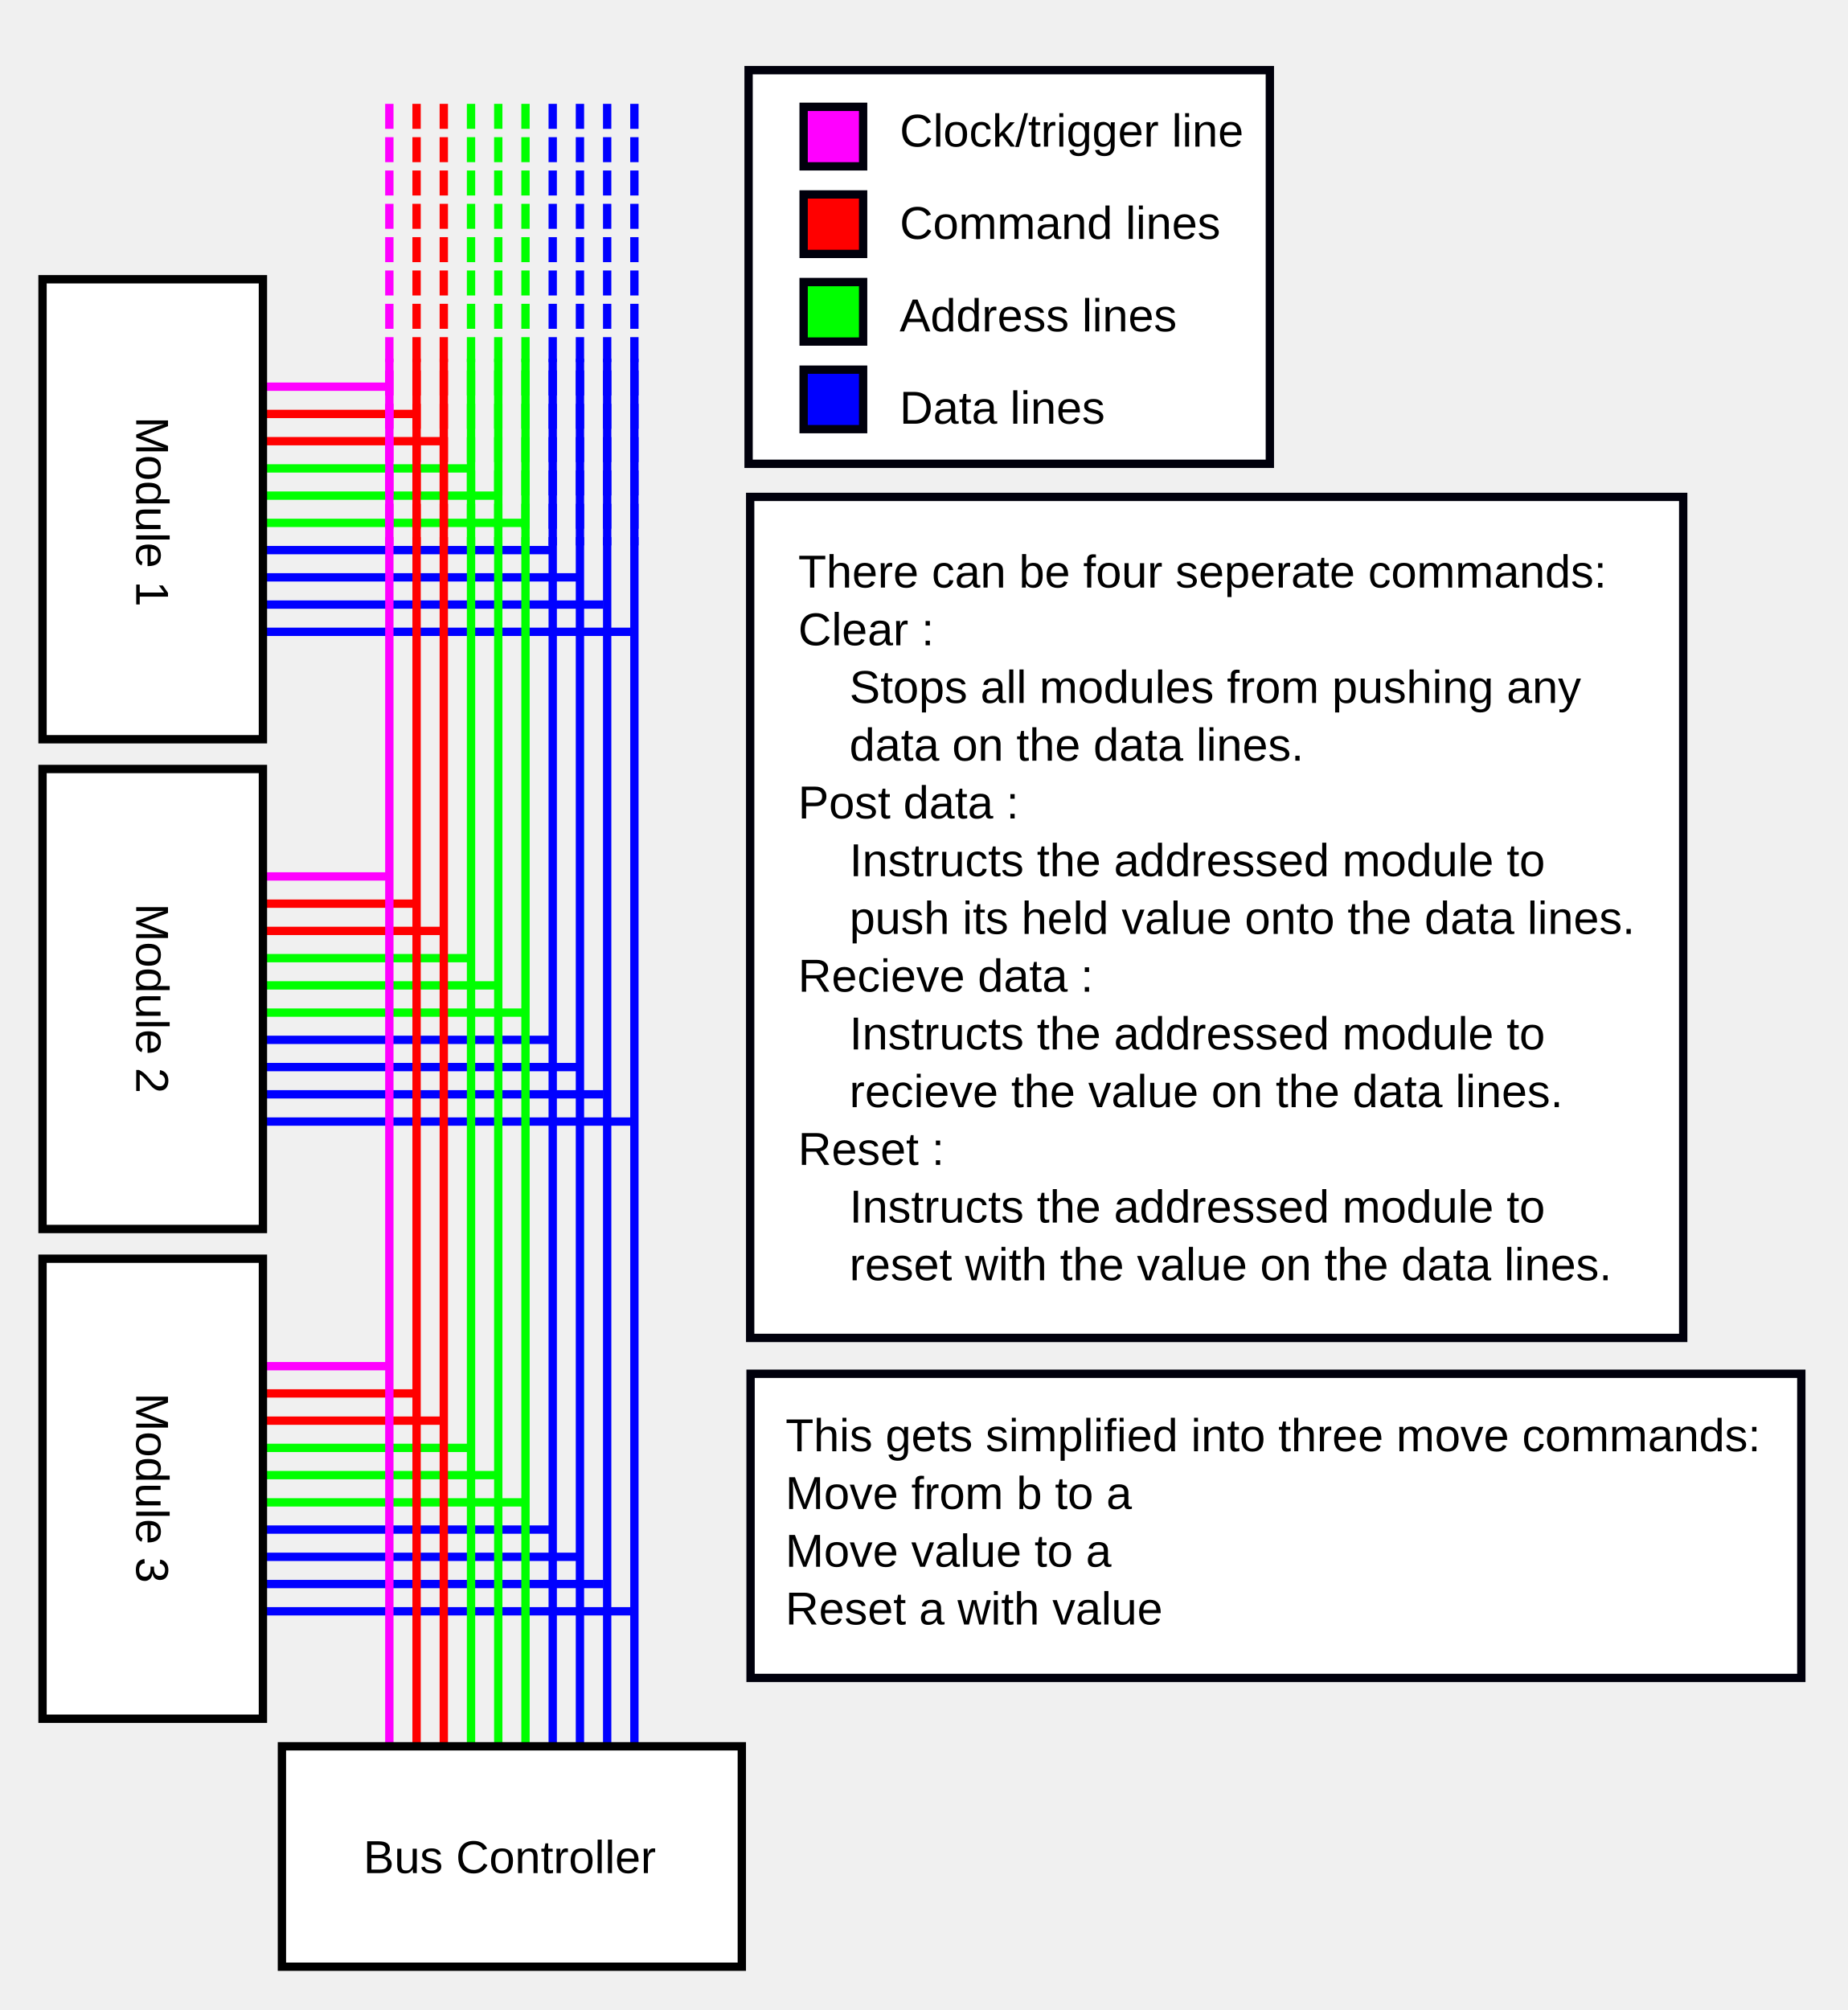
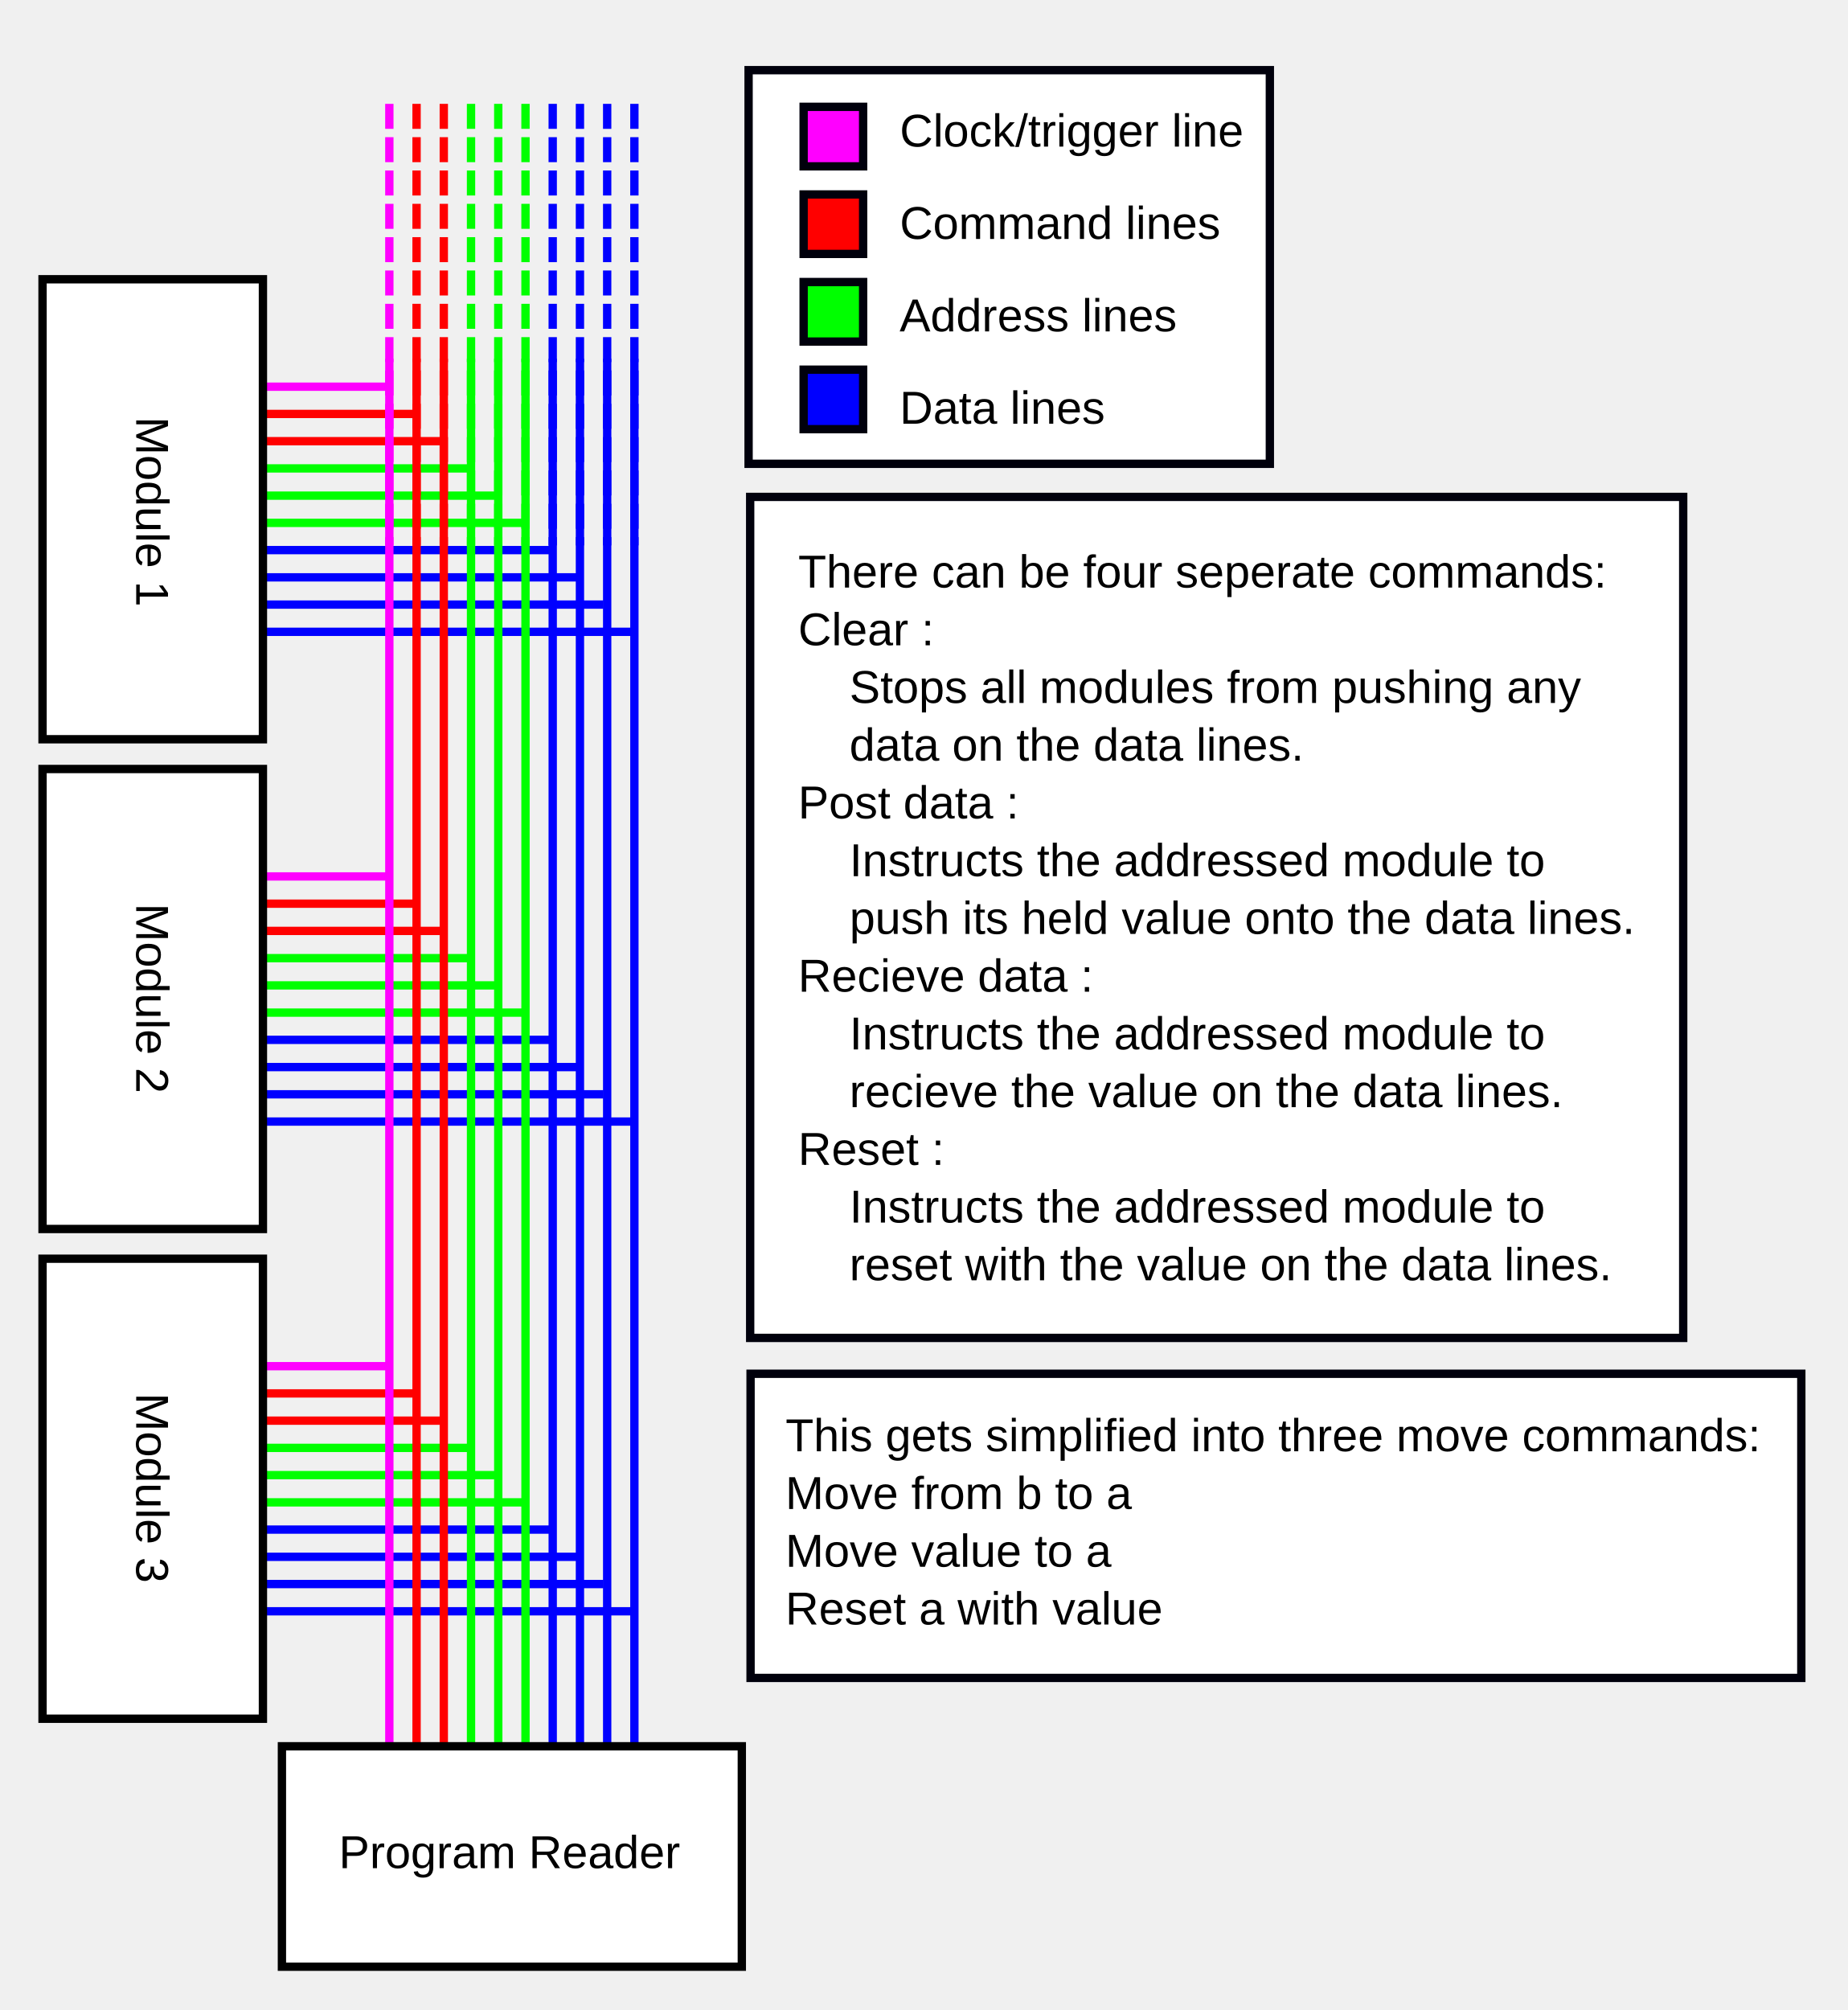
<svg xmlns="http://www.w3.org/2000/svg" width="155.271mm" height="168.875mm" viewBox="0 0 155.271 168.875" version="1.1" id="svg8">
  <defs id="defs2" />
  <g id="layer1" transform="translate(-54.07723,-98.97061)">
    <g id="g994">
      <path id="path836-5" d="m 59.059,213.754 h 27.687" style="fill:#00ff00;stroke:#ff00ff;stroke-width:0.7;stroke-linecap:butt;stroke-linejoin:miter;stroke-miterlimit:4;stroke-dasharray:none;stroke-opacity:1" />
      <path id="path836-3-26" d="m 59.059,216.042 h 29.955" style="fill:none;stroke:#ff0000;stroke-width:0.7;stroke-linecap:butt;stroke-linejoin:miter;stroke-miterlimit:4;stroke-dasharray:none;stroke-opacity:1" />
      <path id="path836-3-5-29" d="m 59.059,218.33 h 32.317" style="fill:none;stroke:#ff0000;stroke-width:0.7;stroke-linecap:butt;stroke-linejoin:miter;stroke-miterlimit:4;stroke-dasharray:none;stroke-opacity:1" />
      <path id="path836-7-4" d="m 59.059,220.618 h 34.585" style="fill:none;stroke:#00ff00;stroke-width:0.7;stroke-linecap:butt;stroke-linejoin:miter;stroke-miterlimit:4;stroke-dasharray:none;stroke-opacity:1" />
      <path id="path836-3-2-4" d="m 59.059,222.906 h 36.853" style="fill:none;stroke:#00ff00;stroke-width:0.7;stroke-linecap:butt;stroke-linejoin:miter;stroke-miterlimit:4;stroke-dasharray:none;stroke-opacity:1" />
      <path id="path836-3-5-5-1" d="m 59.059,225.195 h 39.121" style="fill:none;stroke:#00ff00;stroke-width:0.7;stroke-linecap:butt;stroke-linejoin:miter;stroke-miterlimit:4;stroke-dasharray:none;stroke-opacity:1" />
      <path id="path836-35-2" d="M 59.059,227.483 H 100.447" style="fill:none;stroke:#0000ff;stroke-width:0.7;stroke-linecap:butt;stroke-linejoin:miter;stroke-miterlimit:4;stroke-dasharray:none;stroke-opacity:1" />
      <path id="path836-3-9-7" d="M 59.059,229.771 H 102.62" style="fill:none;stroke:#0000ff;stroke-width:0.7;stroke-linecap:butt;stroke-linejoin:miter;stroke-miterlimit:4;stroke-dasharray:none;stroke-opacity:1" />
      <path id="path836-3-5-2-2" d="M 59.059,232.059 H 104.794" style="fill:none;stroke:#0000ff;stroke-width:0.7;stroke-linecap:butt;stroke-linejoin:miter;stroke-miterlimit:4;stroke-dasharray:none;stroke-opacity:1" />
      <path id="path836-7-8-2" d="M 59.059,234.347 H 107.251" style="fill:none;stroke:#0000ff;stroke-width:0.7;stroke-linecap:butt;stroke-linejoin:miter;stroke-miterlimit:4;stroke-dasharray:none;stroke-opacity:1" />
      <rect transform="rotate(90)" y="-76.172" x="204.726" height="18.521" width="38.648" id="rect815-5" style="opacity:1;fill:#ffffff;fill-opacity:1;stroke:#000000;stroke-width:0.7;stroke-linecap:round;stroke-linejoin:miter;stroke-miterlimit:4;stroke-dasharray:none;stroke-opacity:1" />
      <text transform="rotate(90)" id="text823-3" y="-65.522" x="216.007" style="font-style:normal;font-variant:normal;font-weight:normal;font-stretch:normal;font-size:35.278px;line-height:0;font-family:Arial;-inkscape-font-specification:Arial;letter-spacing:0px;word-spacing:0px;fill:#000000;fill-opacity:1;stroke:none;stroke-width:0.265" xml:space="preserve">
        <tspan id="tspan827-3" style="font-size:3.881px;line-height:0;fill:#000000;stroke-width:0.265" y="-65.522" x="216.007">Module 3</tspan>
      </text>
    </g>
    <g id="g979">
      <path id="path836-5-2" d="M 59.059,172.607 H 86.746" style="fill:#00ff00;stroke:#ff00ff;stroke-width:0.7;stroke-linecap:butt;stroke-linejoin:miter;stroke-miterlimit:4;stroke-dasharray:none;stroke-opacity:1" />
      <path id="path836-3-26-2" d="M 59.059,174.895 H 89.014" style="fill:none;stroke:#ff0000;stroke-width:0.7;stroke-linecap:butt;stroke-linejoin:miter;stroke-miterlimit:4;stroke-dasharray:none;stroke-opacity:1" />
      <path id="path836-3-5-29-1" d="M 59.059,177.183 H 91.376" style="fill:none;stroke:#ff0000;stroke-width:0.7;stroke-linecap:butt;stroke-linejoin:miter;stroke-miterlimit:4;stroke-dasharray:none;stroke-opacity:1" />
      <path id="path836-7-4-8" d="M 59.059,179.472 H 93.644" style="fill:none;stroke:#00ff00;stroke-width:0.7;stroke-linecap:butt;stroke-linejoin:miter;stroke-miterlimit:4;stroke-dasharray:none;stroke-opacity:1" />
      <path id="path836-3-2-4-3" d="M 59.059,181.76 H 95.912" style="fill:none;stroke:#00ff00;stroke-width:0.7;stroke-linecap:butt;stroke-linejoin:miter;stroke-miterlimit:4;stroke-dasharray:none;stroke-opacity:1" />
      <path id="path836-3-5-5-1-6" d="M 59.059,184.048 H 98.18" style="fill:none;stroke:#00ff00;stroke-width:0.7;stroke-linecap:butt;stroke-linejoin:miter;stroke-miterlimit:4;stroke-dasharray:none;stroke-opacity:1" />
      <path id="path836-35-2-5" d="m 59.059,186.336 h 41.388" style="fill:none;stroke:#0000ff;stroke-width:0.7;stroke-linecap:butt;stroke-linejoin:miter;stroke-miterlimit:4;stroke-dasharray:none;stroke-opacity:1" />
      <path id="path836-3-9-7-2" d="m 59.059,188.624 h 43.562" style="fill:none;stroke:#0000ff;stroke-width:0.7;stroke-linecap:butt;stroke-linejoin:miter;stroke-miterlimit:4;stroke-dasharray:none;stroke-opacity:1" />
      <path id="path836-3-5-2-2-0" d="m 59.059,190.912 h 45.735" style="fill:none;stroke:#0000ff;stroke-width:0.7;stroke-linecap:butt;stroke-linejoin:miter;stroke-miterlimit:4;stroke-dasharray:none;stroke-opacity:1" />
      <path id="path836-7-8-2-4" d="m 59.059,193.201 h 48.192" style="fill:none;stroke:#0000ff;stroke-width:0.7;stroke-linecap:butt;stroke-linejoin:miter;stroke-miterlimit:4;stroke-dasharray:none;stroke-opacity:1" />
      <rect transform="rotate(90)" y="-76.172" x="163.58" height="18.521" width="38.648" id="rect815-5-0" style="opacity:1;fill:#ffffff;fill-opacity:1;stroke:#000000;stroke-width:0.7;stroke-linecap:round;stroke-linejoin:miter;stroke-miterlimit:4;stroke-dasharray:none;stroke-opacity:1" />
      <text transform="rotate(90)" id="text823-3-6" y="-65.523" x="174.875" style="font-style:normal;font-variant:normal;font-weight:normal;font-stretch:normal;font-size:35.278px;line-height:0;font-family:Arial;-inkscape-font-specification:Arial;letter-spacing:0px;word-spacing:0px;fill:#000000;fill-opacity:1;stroke:none;stroke-width:0.265" xml:space="preserve">
        <tspan id="tspan827-3-8" style="font-size:3.881px;line-height:0;fill:#000000;stroke-width:0.265" y="-65.523" x="174.875">Module 2</tspan>
      </text>
    </g>
    <g id="g964">
      <path id="path836-5-4" d="M 59.059,131.46 H 86.746" style="fill:#00ff00;stroke:#ff00ff;stroke-width:0.7;stroke-linecap:butt;stroke-linejoin:miter;stroke-miterlimit:4;stroke-dasharray:none;stroke-opacity:1" />
      <path id="path836-3-26-8" d="M 59.059,133.749 H 89.014" style="fill:none;stroke:#ff0000;stroke-width:0.7;stroke-linecap:butt;stroke-linejoin:miter;stroke-miterlimit:4;stroke-dasharray:none;stroke-opacity:1" />
      <path id="path836-3-5-29-6" d="M 59.059,136.037 H 91.376" style="fill:none;stroke:#ff0000;stroke-width:0.7;stroke-linecap:butt;stroke-linejoin:miter;stroke-miterlimit:4;stroke-dasharray:none;stroke-opacity:1" />
      <path id="path836-7-4-7" d="M 59.059,138.325 H 93.644" style="fill:none;stroke:#00ff00;stroke-width:0.7;stroke-linecap:butt;stroke-linejoin:miter;stroke-miterlimit:4;stroke-dasharray:none;stroke-opacity:1" />
      <path id="path836-3-2-4-4" d="M 59.059,140.613 H 95.912" style="fill:none;stroke:#00ff00;stroke-width:0.7;stroke-linecap:butt;stroke-linejoin:miter;stroke-miterlimit:4;stroke-dasharray:none;stroke-opacity:1" />
      <path id="path836-3-5-5-1-8" d="M 59.059,142.901 H 98.18" style="fill:none;stroke:#00ff00;stroke-width:0.7;stroke-linecap:butt;stroke-linejoin:miter;stroke-miterlimit:4;stroke-dasharray:none;stroke-opacity:1" />
      <path id="path836-35-2-3" d="m 59.059,145.189 h 41.388" style="fill:none;stroke:#0000ff;stroke-width:0.7;stroke-linecap:butt;stroke-linejoin:miter;stroke-miterlimit:4;stroke-dasharray:none;stroke-opacity:1" />
      <path id="path836-3-9-7-0" d="m 59.059,147.478 h 43.562" style="fill:none;stroke:#0000ff;stroke-width:0.7;stroke-linecap:butt;stroke-linejoin:miter;stroke-miterlimit:4;stroke-dasharray:none;stroke-opacity:1" />
      <path id="path836-3-5-2-2-4" d="m 59.059,149.766 h 45.735" style="fill:none;stroke:#0000ff;stroke-width:0.7;stroke-linecap:butt;stroke-linejoin:miter;stroke-miterlimit:4;stroke-dasharray:none;stroke-opacity:1" />
      <path id="path836-7-8-2-2" d="m 59.059,152.054 h 48.192" style="fill:none;stroke:#0000ff;stroke-width:0.7;stroke-linecap:butt;stroke-linejoin:miter;stroke-miterlimit:4;stroke-dasharray:none;stroke-opacity:1" />
      <rect transform="rotate(90)" y="-76.172" x="122.433" height="18.521" width="38.648" id="rect815-5-1" style="opacity:1;fill:#ffffff;fill-opacity:1;stroke:#000000;stroke-width:0.7;stroke-linecap:round;stroke-linejoin:miter;stroke-miterlimit:4;stroke-dasharray:none;stroke-opacity:1" />
      <text transform="rotate(90)" id="text823-3-8" y="-65.523" x="133.982" style="font-style:normal;font-variant:normal;font-weight:normal;font-stretch:normal;font-size:35.278px;line-height:0;font-family:Arial;-inkscape-font-specification:Arial;letter-spacing:0px;word-spacing:0px;fill:#000000;fill-opacity:1;stroke:none;stroke-width:0.265" xml:space="preserve">
        <tspan id="tspan827-3-1" style="font-size:3.881px;line-height:0;fill:#000000;stroke-width:0.265" y="-65.523" x="133.982">Module 1</tspan>
      </text>
    </g>
    <text xml:space="preserve" style="font-style:normal;font-variant:normal;font-weight:normal;font-stretch:normal;font-size:35.278px;line-height:1.25;font-family:Arial;-inkscape-font-specification:Arial;letter-spacing:0px;word-spacing:0px;fill:#000000;fill-opacity:1;stroke:none;stroke-width:0.265" x="16.536" y="271.487" id="text819">
      <tspan id="tspan817" x="16.536" y="303.263" style="font-style:normal;font-variant:normal;font-weight:normal;font-stretch:normal;font-family:Arial;-inkscape-font-specification:Arial;stroke-width:0.265" />
    </text>
    <path style="fill:#00ff00;stroke:#ff00ff;stroke-width:0.7;stroke-linecap:butt;stroke-linejoin:miter;stroke-miterlimit:4;stroke-dasharray:none;stroke-opacity:1" d="M 86.796,251.671 V 129.112" id="path836" />
    <path style="fill:none;stroke:#ff0000;stroke-width:0.7;stroke-linecap:butt;stroke-linejoin:miter;stroke-miterlimit:4;stroke-dasharray:none;stroke-opacity:1" d="M 89.084,251.671 V 129.112" id="path836-3" />
    <path style="fill:none;stroke:#ff0000;stroke-width:0.7;stroke-linecap:butt;stroke-linejoin:miter;stroke-miterlimit:4;stroke-dasharray:none;stroke-opacity:1" d="M 91.372,251.671 V 129.112" id="path836-3-5" />
    <path style="fill:none;stroke:#00ff00;stroke-width:0.7;stroke-linecap:butt;stroke-linejoin:miter;stroke-miterlimit:4;stroke-dasharray:none;stroke-opacity:1" d="M 93.66,251.671 V 129.112" id="path836-7" />
    <path style="fill:none;stroke:#00ff00;stroke-width:0.7;stroke-linecap:butt;stroke-linejoin:miter;stroke-miterlimit:4;stroke-dasharray:none;stroke-opacity:1" d="M 95.949,251.671 V 129.112" id="path836-3-2" />
    <path style="fill:none;stroke:#00ff00;stroke-width:0.7;stroke-linecap:butt;stroke-linejoin:miter;stroke-miterlimit:4;stroke-dasharray:none;stroke-opacity:1" d="M 98.237,251.671 V 129.112" id="path836-3-5-5" />
    <path style="fill:none;stroke:#0000ff;stroke-width:0.7;stroke-linecap:butt;stroke-linejoin:miter;stroke-miterlimit:4;stroke-dasharray:none;stroke-opacity:1" d="M 100.525,251.671 V 129.112" id="path836-35" />
    <path style="fill:none;stroke:#0000ff;stroke-width:0.7;stroke-linecap:butt;stroke-linejoin:miter;stroke-miterlimit:4;stroke-dasharray:none;stroke-opacity:1" d="M 102.813,251.671 V 129.112" id="path836-3-9" />
    <path style="fill:none;stroke:#0000ff;stroke-width:0.7;stroke-linecap:butt;stroke-linejoin:miter;stroke-miterlimit:4;stroke-dasharray:none;stroke-opacity:1" d="M 105.101,251.671 V 129.112" id="path836-3-5-2" />
    <path style="fill:none;stroke:#0000ff;stroke-width:0.7;stroke-linecap:butt;stroke-linejoin:miter;stroke-miterlimit:4;stroke-dasharray:none;stroke-opacity:1" d="M 107.389,251.671 V 129.112" id="path836-7-8" />
    <path style="fill:#00ff00;stroke:#ff00ff;stroke-width:0.7;stroke-linecap:butt;stroke-linejoin:miter;stroke-miterlimit:4;stroke-dasharray:2.1, 0.7;stroke-dashoffset:1.4;stroke-opacity:1" d="M 86.796,144.796 V 107.237" id="path836-33" />
    <path style="fill:none;stroke:#ff0000;stroke-width:0.7;stroke-linecap:butt;stroke-linejoin:miter;stroke-miterlimit:4;stroke-dasharray:2.1, 0.7;stroke-dashoffset:1.4;stroke-opacity:1" d="M 89.084,144.796 V 107.237" id="path836-3-6" />
    <path style="fill:none;stroke:#ff0000;stroke-width:0.7;stroke-linecap:butt;stroke-linejoin:miter;stroke-miterlimit:4;stroke-dasharray:2.1, 0.7;stroke-dashoffset:1.4;stroke-opacity:1" d="M 91.372,144.796 V 107.237" id="path836-3-5-1" />
    <path style="fill:none;stroke:#00ff00;stroke-width:0.7;stroke-linecap:butt;stroke-linejoin:miter;stroke-miterlimit:4;stroke-dasharray:2.1, 0.7;stroke-dashoffset:1.4;stroke-opacity:1" d="M 93.66,144.796 V 107.237" id="path836-7-6" />
    <path style="fill:none;stroke:#00ff00;stroke-width:0.7;stroke-linecap:butt;stroke-linejoin:miter;stroke-miterlimit:4;stroke-dasharray:2.1, 0.7;stroke-dashoffset:1.4;stroke-opacity:1" d="M 95.949,144.796 V 107.237" id="path836-3-2-1" />
    <path style="fill:none;stroke:#00ff00;stroke-width:0.7;stroke-linecap:butt;stroke-linejoin:miter;stroke-miterlimit:4;stroke-dasharray:2.1, 0.7;stroke-dashoffset:1.4;stroke-opacity:1" d="M 98.237,144.796 V 107.237" id="path836-3-5-5-5" />
    <path style="fill:none;stroke:#0000ff;stroke-width:0.7;stroke-linecap:butt;stroke-linejoin:miter;stroke-miterlimit:4;stroke-dasharray:2.1, 0.7;stroke-dashoffset:1.4;stroke-opacity:1" d="M 100.525,144.796 V 107.237" id="path836-35-5" />
    <path style="fill:none;stroke:#0000ff;stroke-width:0.7;stroke-linecap:butt;stroke-linejoin:miter;stroke-miterlimit:4;stroke-dasharray:2.1, 0.7;stroke-dashoffset:1.4;stroke-opacity:1" d="M 102.813,144.796 V 107.237" id="path836-3-9-8" />
    <path style="fill:none;stroke:#0000ff;stroke-width:0.7;stroke-linecap:butt;stroke-linejoin:miter;stroke-miterlimit:4;stroke-dasharray:2.1, 0.7;stroke-dashoffset:1.4;stroke-opacity:1" d="M 105.101,144.796 V 107.237" id="path836-3-5-2-4" />
    <path style="fill:none;stroke:#0000ff;stroke-width:0.7;stroke-linecap:butt;stroke-linejoin:miter;stroke-miterlimit:4;stroke-dasharray:2.1, 0.7;stroke-dashoffset:1.4;stroke-opacity:1" d="M 107.389,144.796 V 107.237" id="path836-7-8-7" />
    <g id="g982" transform="translate(58.39732,-21.92262)" style="stroke-width:0.7;stroke-miterlimit:4;stroke-dasharray:none">
      <rect y="267.612" x="19.371" height="18.521" width="38.648" id="rect815" style="opacity:1;fill:#ffffff;fill-opacity:1;stroke:#000000;stroke-width:0.7;stroke-linecap:round;stroke-linejoin:miter;stroke-miterlimit:4;stroke-dasharray:none;stroke-opacity:1" />
-       <text id="text823" y="278.262" x="26.224" style="font-style:normal;font-variant:normal;font-weight:normal;font-stretch:normal;font-size:35.278px;line-height:0;font-family:Arial;-inkscape-font-specification:Arial;letter-spacing:0px;word-spacing:0px;fill:#000000;fill-opacity:1;stroke:none;stroke-width:0.7;stroke-miterlimit:4;stroke-dasharray:none" xml:space="preserve">
-         <tspan id="tspan827" style="font-size:3.881px;line-height:0;fill:#000000;stroke-width:0.7;stroke-miterlimit:4;stroke-dasharray:none" y="278.262" x="26.224">Bus Controller</tspan>
+       <text id="text823" y="277.853" x="24.162" style="font-style:normal;font-variant:normal;font-weight:normal;font-stretch:normal;font-size:35.278px;line-height:0;font-family:Arial;-inkscape-font-specification:Arial;letter-spacing:0px;word-spacing:0px;fill:#000000;fill-opacity:1;stroke:none;stroke-width:0.7;stroke-miterlimit:4;stroke-dasharray:none" xml:space="preserve">
+         <tspan id="tspan827" style="font-size:3.881px;line-height:0;fill:#000000;stroke-width:0.7;stroke-miterlimit:4;stroke-dasharray:none" y="277.853" x="24.162">Program Reader</tspan>
      </text>
    </g>
    <g id="g1327" transform="translate(-1.57684)">
      <rect y="140.718" x="118.695" height="70.66" width="78.408" id="rect1310" style="opacity:1;fill:#ffffff;fill-opacity:1;stroke:#00000c;stroke-width:0.7;stroke-linecap:round;stroke-linejoin:miter;stroke-miterlimit:4;stroke-dasharray:none;stroke-dashoffset:20.001;stroke-opacity:1" />
      <text id="text1280" y="148.333" x="122.728" style="font-style:normal;font-variant:normal;font-weight:normal;font-stretch:normal;font-size:3.881px;line-height:1.25;font-family:Arial;-inkscape-font-specification:Arial;letter-spacing:0px;word-spacing:0px;fill:#000000;fill-opacity:1;stroke:none;stroke-width:0.265" xml:space="preserve">
        <tspan style="stroke-width:0.265" y="148.333" x="122.728" id="tspan1278">There can be four seperate commands:</tspan>
        <tspan id="tspan1290" style="stroke-width:0.265" y="153.184" x="122.728">Clear : </tspan>
        <tspan id="tspan1294" style="stroke-width:0.265" y="158.035" x="122.728">    Stops all modules from pushing any</tspan>
        <tspan id="tspan1296" style="stroke-width:0.265" y="162.885" x="122.728">    data on the data lines.</tspan>
        <tspan id="tspan1284" style="stroke-width:0.265" y="167.736" x="122.728">Post data :</tspan>
        <tspan id="tspan1298" style="stroke-width:0.265" y="172.587" x="122.728">    Instructs the addressed module to</tspan>
        <tspan id="tspan1300" style="stroke-width:0.265" y="177.437" x="122.728">    push its held value onto the data lines. </tspan>
        <tspan id="tspan1286" style="stroke-width:0.265" y="182.288" x="122.728">Recieve data :</tspan>
        <tspan id="tspan1302" style="stroke-width:0.265" y="187.139" x="122.728">    Instructs the addressed module to</tspan>
        <tspan id="tspan1304" style="stroke-width:0.265" y="191.99" x="122.728">    recieve the value on the data lines.</tspan>
        <tspan id="tspan1288" style="stroke-width:0.265" y="196.84" x="122.728">Reset :</tspan>
        <tspan id="tspan1306" style="stroke-width:0.265" y="201.691" x="122.728">    Instructs the addressed module to</tspan>
        <tspan id="tspan1308" style="stroke-width:0.265" y="206.542" x="122.728">    reset with the value on the data lines.</tspan>
      </text>
    </g>
    <g id="g1011" transform="translate(-2.456845,-0.4724702)">
      <rect y="214.863" x="119.608" height="25.556" width="88.3" id="rect1310-5" style="opacity:1;fill:#ffffff;fill-opacity:1;stroke:#00000c;stroke-width:0.7;stroke-linecap:round;stroke-linejoin:miter;stroke-miterlimit:4;stroke-dasharray:none;stroke-dashoffset:20.001;stroke-opacity:1" />
      <text id="text1280-1" y="221.377" x="122.539" style="font-style:normal;font-variant:normal;font-weight:normal;font-stretch:normal;font-size:3.881px;line-height:1.25;font-family:Arial;-inkscape-font-specification:Arial;letter-spacing:0px;word-spacing:0px;fill:#000000;fill-opacity:1;stroke:none;stroke-width:0.1;stroke-miterlimit:4;stroke-dasharray:none" xml:space="preserve">
        <tspan style="stroke-width:0.1;stroke-miterlimit:4;stroke-dasharray:none" y="221.377" x="122.539" id="tspan989">This gets simplified into three move commands:</tspan>
        <tspan style="stroke-width:0.1;stroke-miterlimit:4;stroke-dasharray:none" y="226.228" x="122.539" id="tspan991">Move from b to a</tspan>
        <tspan style="stroke-width:0.1;stroke-miterlimit:4;stroke-dasharray:none" y="231.079" x="122.539" id="tspan993">Move value to a</tspan>
        <tspan style="stroke-width:0.1;stroke-miterlimit:4;stroke-dasharray:none" y="235.929" x="122.539" id="tspan995">Reset a with value</tspan>
      </text>
    </g>
    <g id="g1033">
      <rect y="104.865" x="116.985" height="33.073" width="43.805" id="rect1226" style="opacity:1;fill:#ffffff;fill-opacity:1;stroke:#00000c;stroke-width:0.7;stroke-linecap:round;stroke-linejoin:miter;stroke-miterlimit:4;stroke-dasharray:none;stroke-dashoffset:5.292;stroke-opacity:1" ry="0" />
      <rect y="115.306" x="121.61" height="5" width="5" id="rect1228" style="opacity:1;fill:#ff0000;fill-opacity:1;stroke:#00000c;stroke-width:0.7;stroke-linecap:round;stroke-linejoin:miter;stroke-miterlimit:4;stroke-dasharray:none;stroke-dashoffset:20.001;stroke-opacity:1" />
      <rect y="122.667" x="121.61" height="5" width="5" id="rect1228-6" style="opacity:1;fill:#00ff00;fill-opacity:1;stroke:#00000c;stroke-width:0.7;stroke-linecap:round;stroke-linejoin:miter;stroke-miterlimit:4;stroke-dasharray:none;stroke-dashoffset:20.001;stroke-opacity:1" />
      <rect y="130.027" x="121.61" height="5" width="5" id="rect1228-6-6" style="opacity:1;fill:#0000ff;fill-opacity:1;stroke:#00000c;stroke-width:0.7;stroke-linecap:round;stroke-linejoin:miter;stroke-miterlimit:4;stroke-dasharray:none;stroke-dashoffset:20.001;stroke-opacity:1" />
      <text id="text1262" y="111.289" x="129.683" style="font-style:normal;font-variant:normal;font-weight:normal;font-stretch:normal;font-size:3.881px;line-height:2;font-family:Arial;-inkscape-font-specification:Arial;letter-spacing:0px;word-spacing:0px;fill:#000000;fill-opacity:1;stroke:none;stroke-width:0.265" xml:space="preserve">
        <tspan style="line-height:2;stroke-width:0.265" y="111.289" x="129.683" id="tspan1260">Clock/trigger line</tspan>
        <tspan id="tspan1021" style="line-height:2;stroke-width:0.265" y="119.05" x="129.683">Command lines</tspan>
        <tspan id="tspan1264" style="line-height:2;stroke-width:0.265" y="126.811" x="129.683">Address lines</tspan>
        <tspan id="tspan1266" style="line-height:2;stroke-width:0.265" y="134.572" x="129.683">Data lines</tspan>
      </text>
      <rect y="107.946" x="121.61" height="5" width="5" id="rect1228-0" style="opacity:1;fill:#ff00ff;fill-opacity:1;stroke:#00000c;stroke-width:0.7;stroke-linecap:round;stroke-linejoin:miter;stroke-miterlimit:4;stroke-dasharray:none;stroke-dashoffset:20.001;stroke-opacity:1" />
    </g>
  </g>
</svg>
